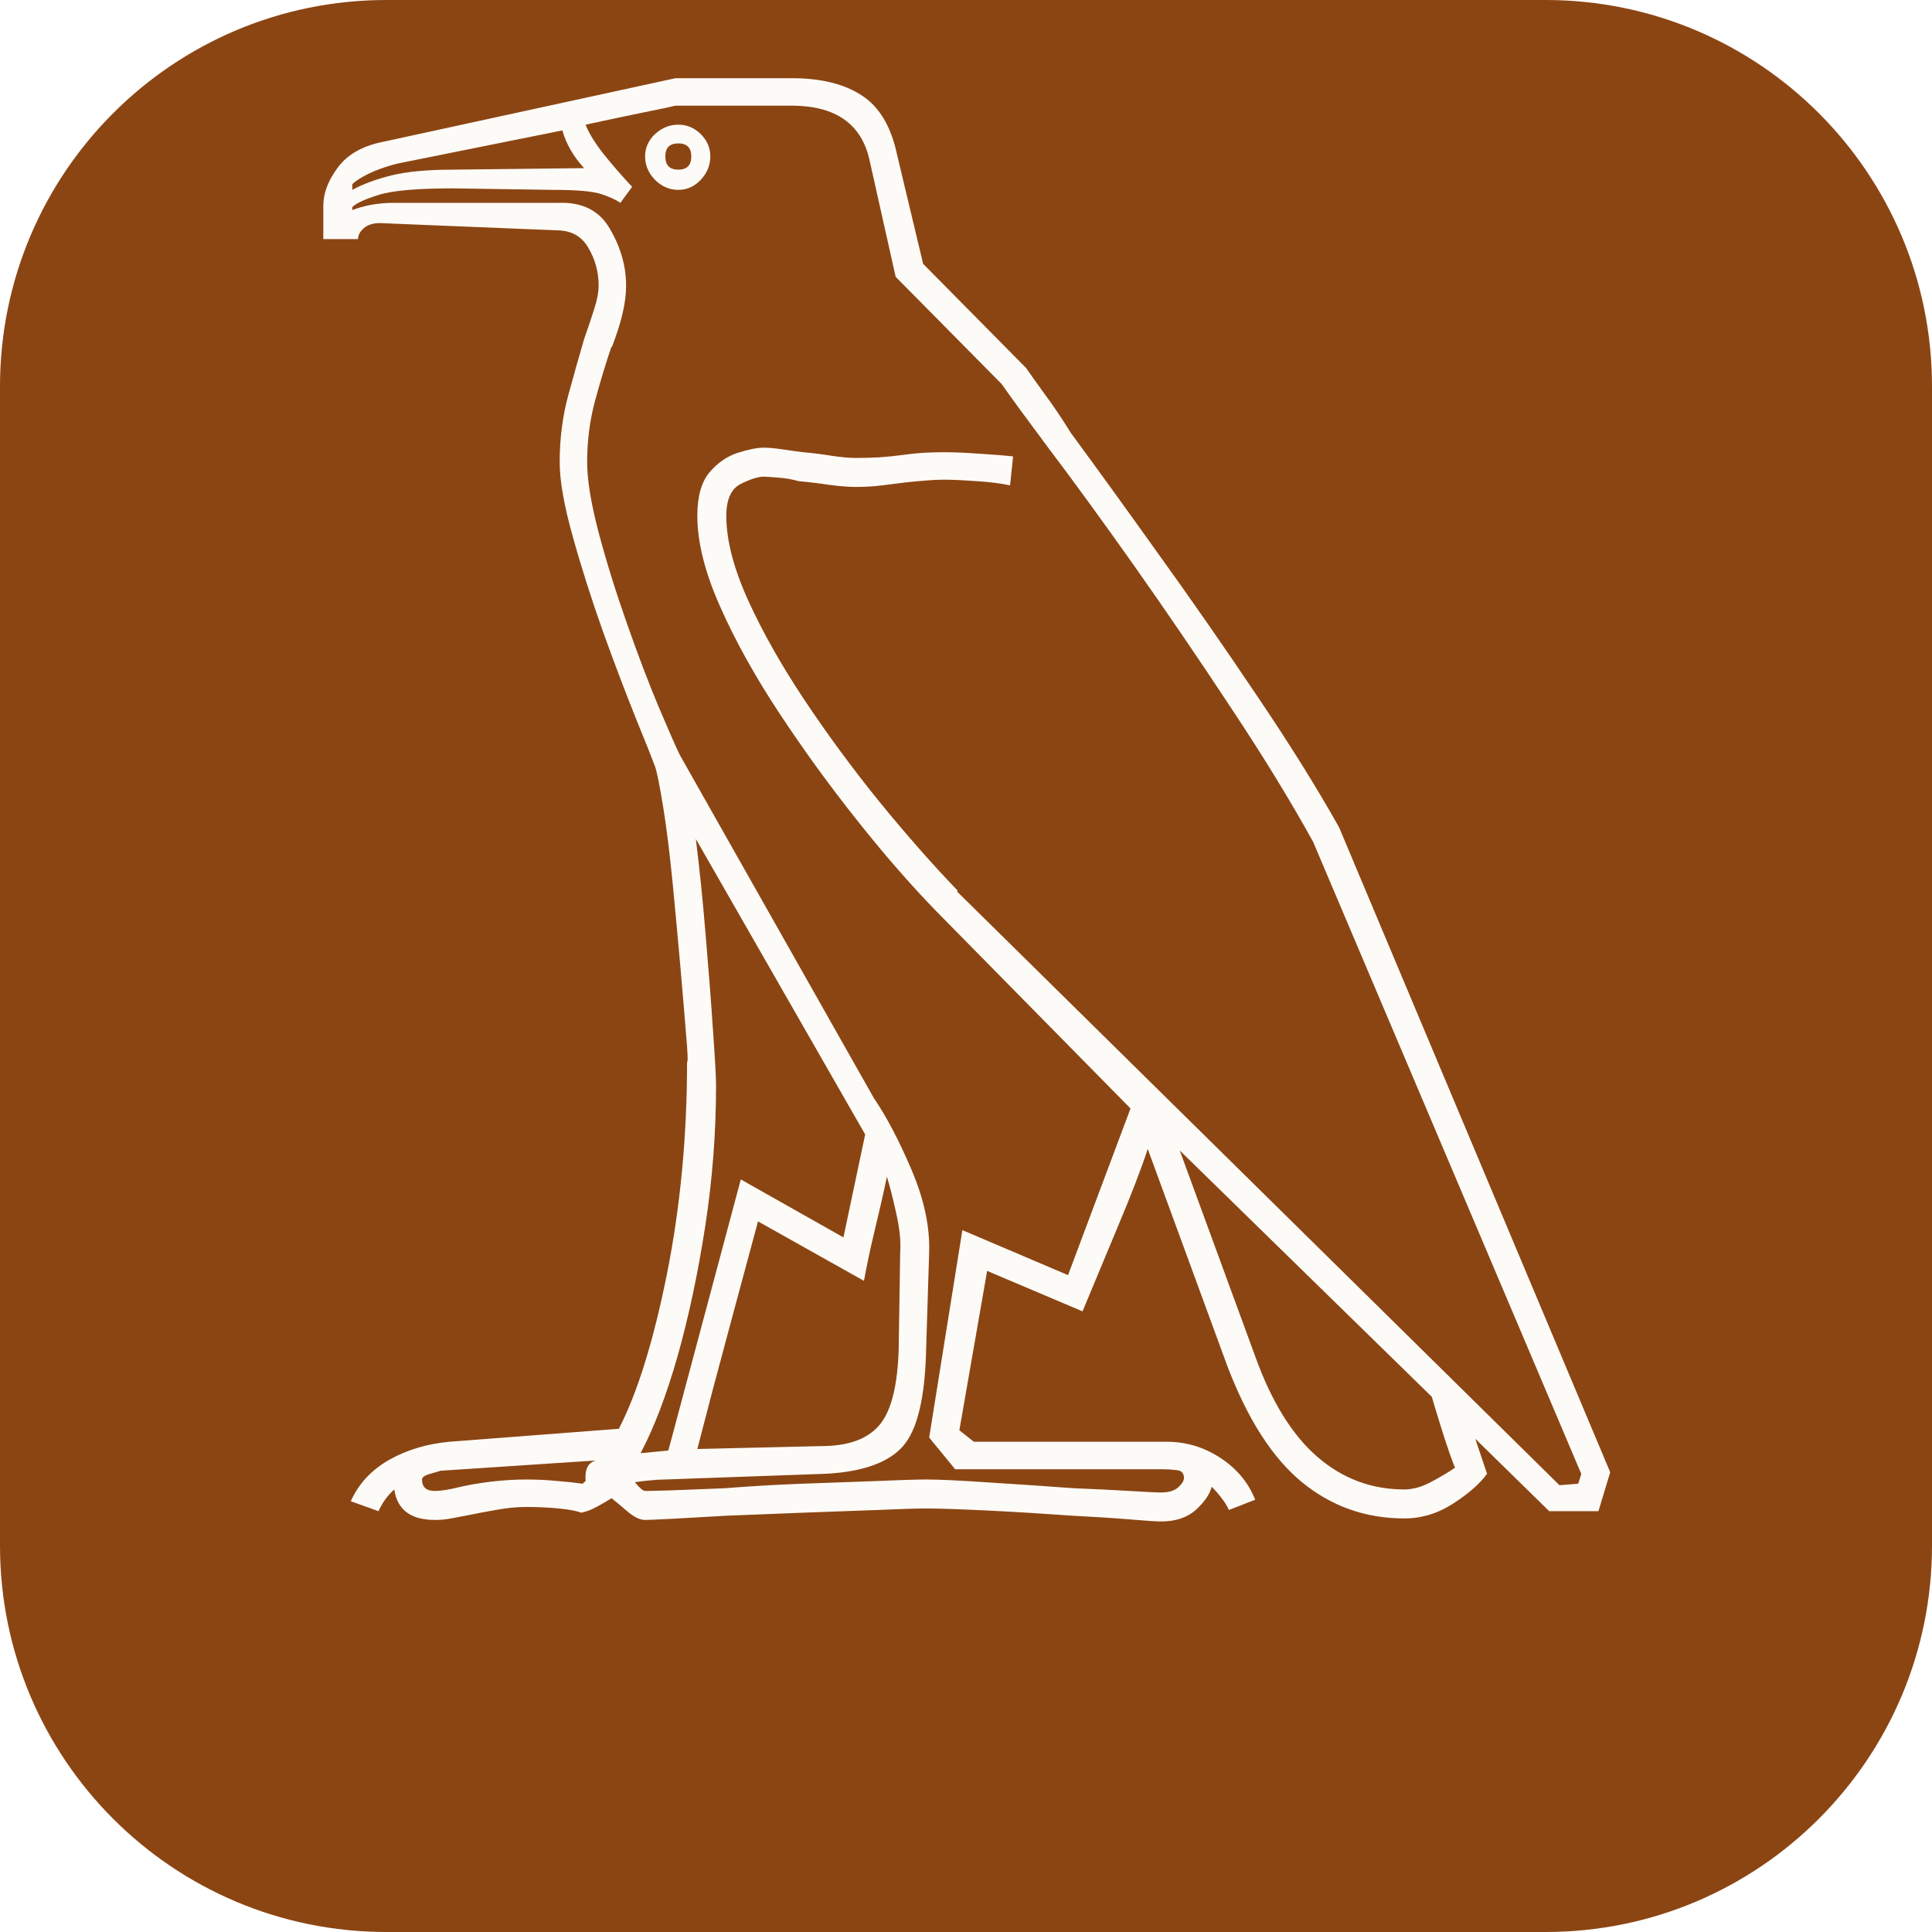
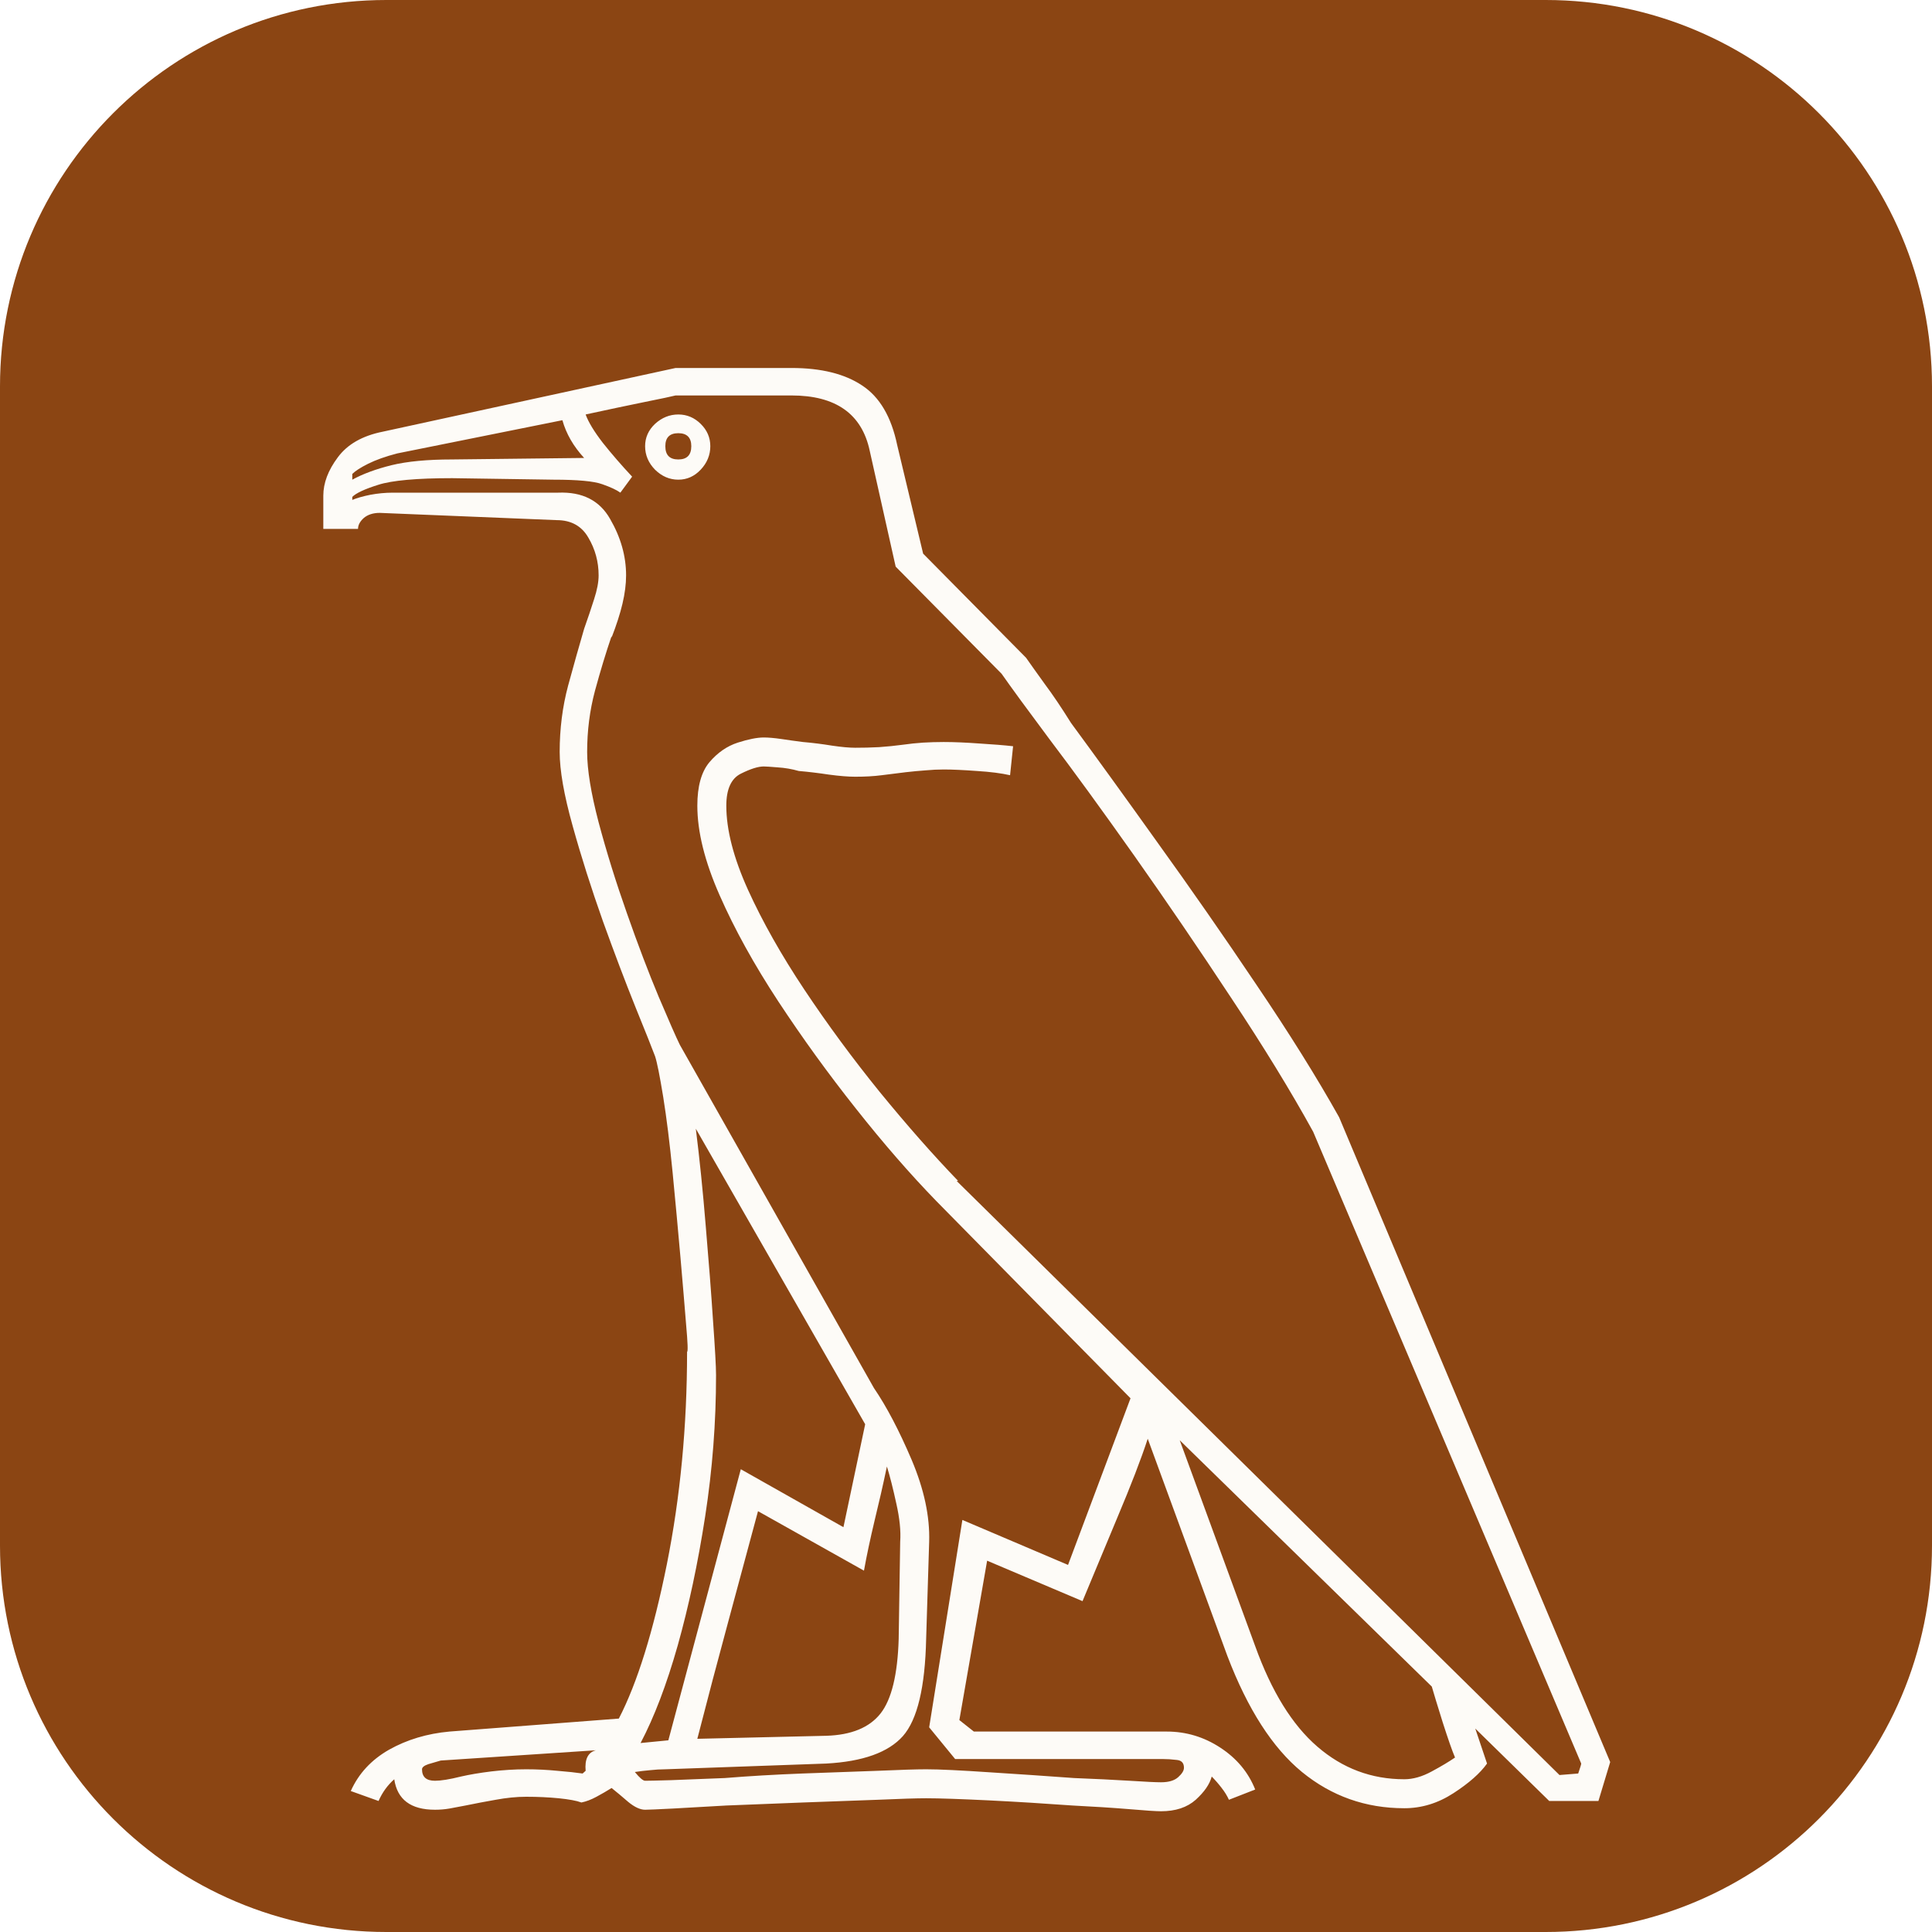
<svg xmlns="http://www.w3.org/2000/svg" viewBox="0 0 100 100">
  <rect width="100" height="100" rx="20" fill="#8b4513" />
-   <text y="1.05em" font-size="75" x="50%" text-anchor="middle" font-family="Noto Sans Egyptian Hieroglyphs, Segoe UI Historic, Apple Symbols, sans-serif" fill="#fdfbf7">𓄿</text>
+   <text y="1.25em" font-size="75" x="50%" text-anchor="middle" font-family="Noto Sans Egyptian Hieroglyphs, Segoe UI Historic, Apple Symbols, sans-serif" fill="#fdfbf7">𓄿</text>
</svg>
